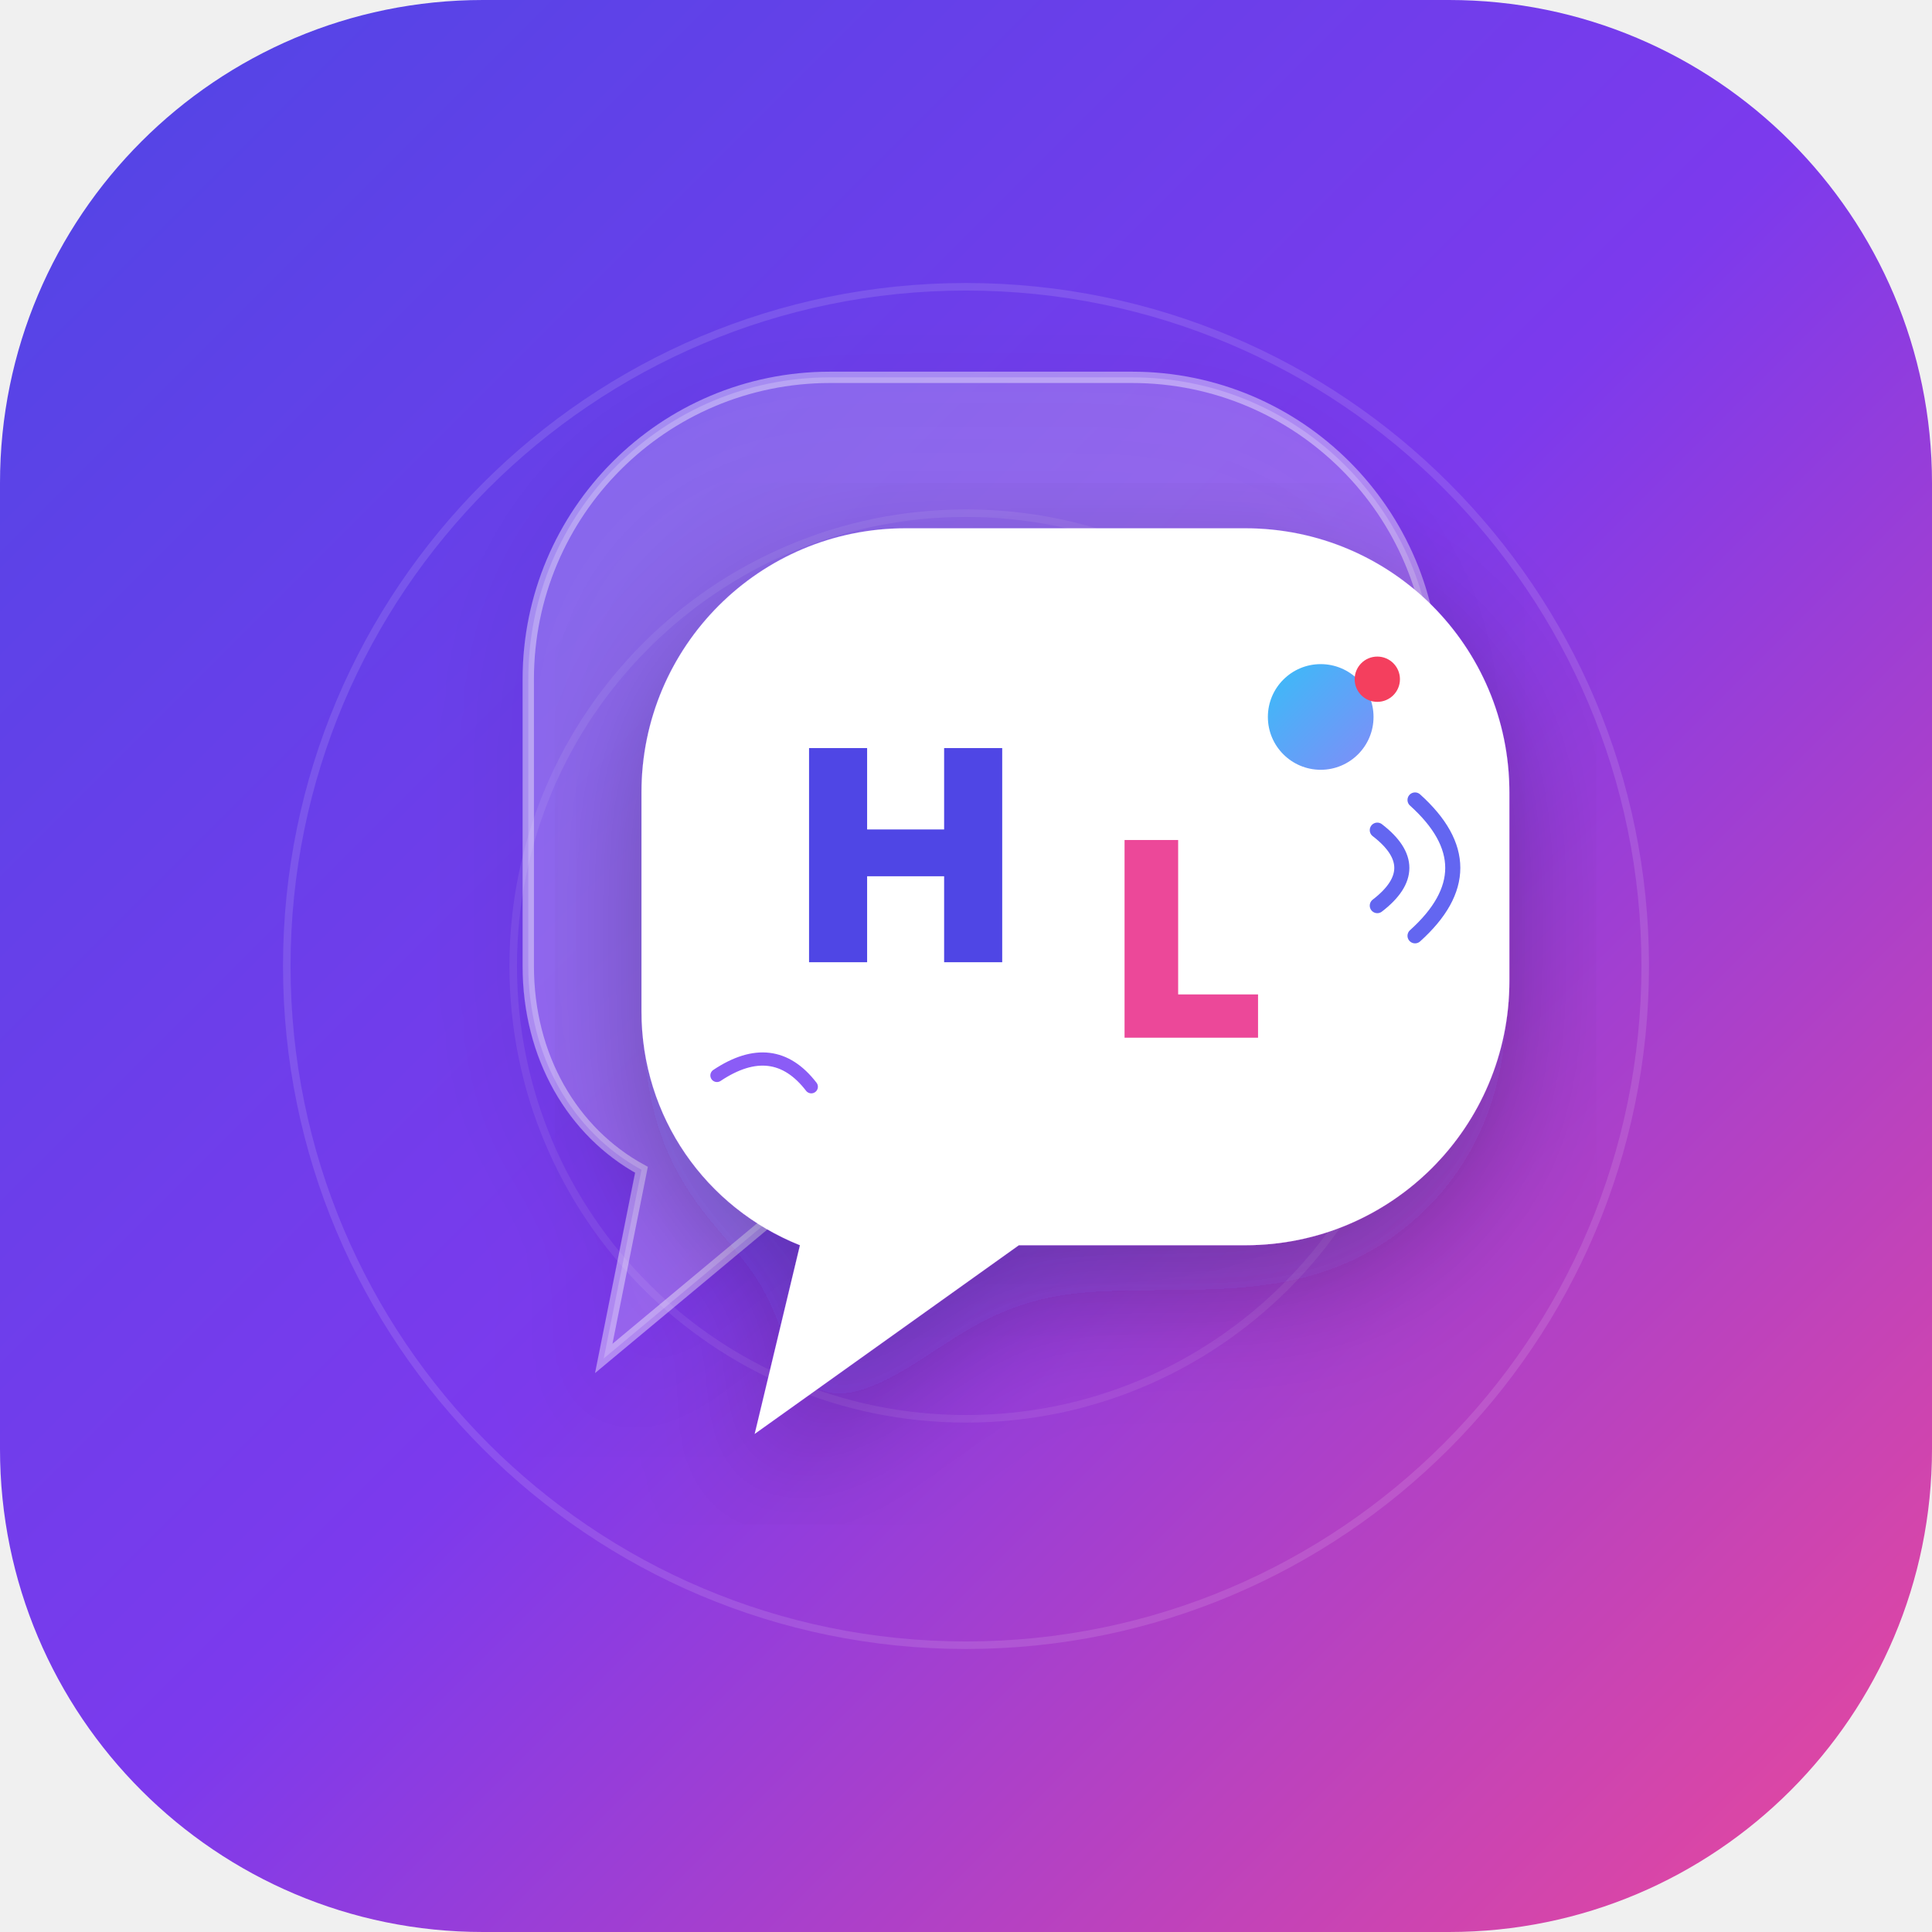
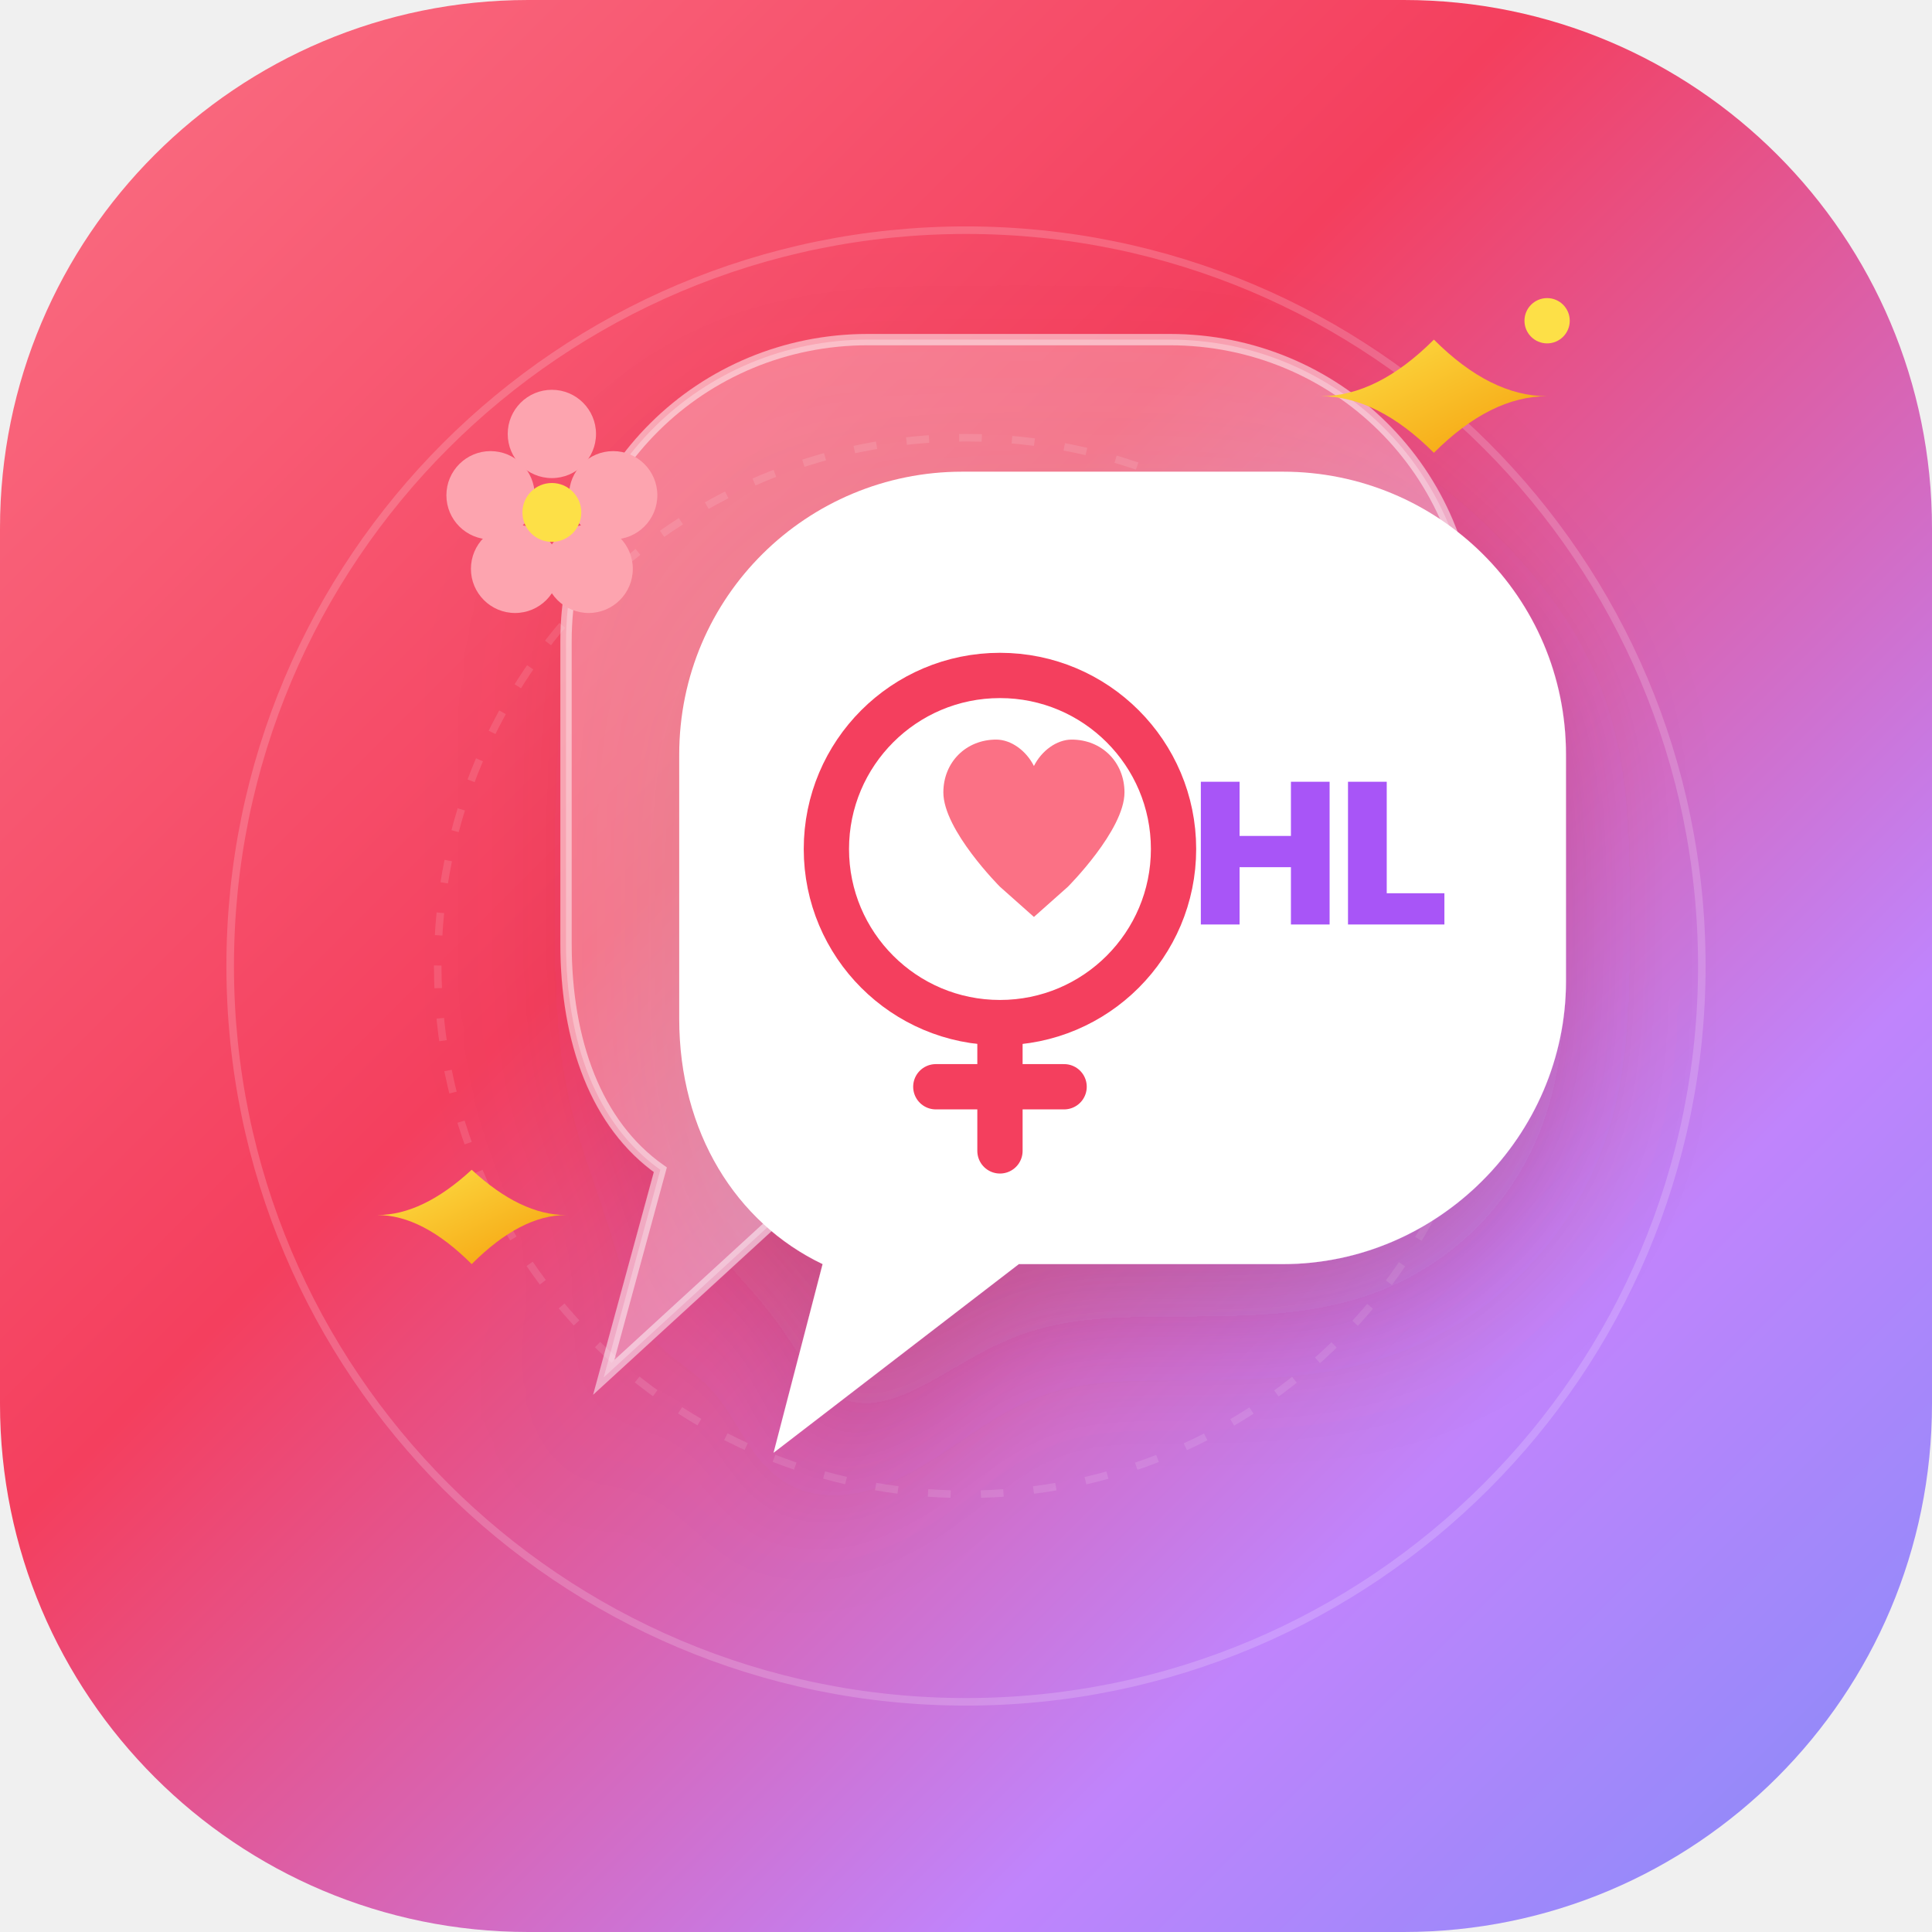
<svg xmlns="http://www.w3.org/2000/svg" viewBox="0 0 512 512" width="512" height="512">
  <defs>
-     <linearGradient id="bgGrad" x1="0%" y1="0%" x2="100%" y2="100%">
-       <stop offset="0%" stop-color="#4F46E5" />
-       <stop offset="50%" stop-color="#7C3AED" />
-       <stop offset="100%" stop-color="#EC4899" />
-     </linearGradient>
-     <linearGradient id="accentGrad" x1="0%" y1="0%" x2="100%" y2="100%">
-       <stop offset="0%" stop-color="#38BDF8" />
+     <linearGradient id="roseLilacGrad" x1="0%" y1="0%" x2="100%" y2="100%">
+       <stop offset="0%" stop-color="#FB7185" />
+       <stop offset="40%" stop-color="#F43F5E" />
+       <stop offset="75%" stop-color="#C084FC" />
      <stop offset="100%" stop-color="#818CF8" />
    </linearGradient>
-     <filter id="shadow" x="-10%" y="-10%" width="120%" height="120%">
-       <feDropShadow dx="0" dy="12" stdDeviation="16" flood-opacity="0.25" flood-color="#0F172A" />
+     <linearGradient id="sakuraGrad" x1="0%" y1="0%" x2="100%" y2="100%">
+       <stop offset="0%" stop-color="#FFF1F2" />
+       <stop offset="100%" stop-color="#FCE7F3" />
+     </linearGradient>
+     <linearGradient id="sparkleGrad" x1="0%" y1="0%" x2="100%" y2="100%">
+       <stop offset="0%" stop-color="#FDE047" />
+       <stop offset="100%" stop-color="#F59E0B" />
+     </linearGradient>
+     <filter id="cuteShadow" x="-20%" y="-20%" width="140%" height="140%">
+       <feDropShadow dx="0" dy="14" stdDeviation="18" flood-opacity="0.25" flood-color="#831843" />
    </filter>
  </defs>
-   <rect width="512" height="512" rx="128" fill="url(#bgGrad)" />
-   <circle cx="256" cy="256" r="180" fill="none" stroke="rgba(255,255,255,0.12)" stroke-width="2" />
-   <circle cx="256" cy="256" r="120" fill="none" stroke="rgba(255,255,255,0.08)" stroke-width="2" />
-   <path d="M140 180 C140 135.8 175.8 100 220 100 L300 100 C344.2 100 380 135.8 380 180 L380 230 C380 274.2 344.2 310 300 310 L220 310 L160 360 L170 310 C151.7 300 140 280 140 256 Z" fill="rgba(255, 255, 255, 0.2)" stroke="rgba(255,255,255,0.4)" stroke-width="3" filter="url(#shadow)" />
-   <path d="M170 210 C170 171.3 201.3 140 240 140 L330 140 C368.7 140 400 171.3 400 210 L400 260 C400 298.7 368.7 330 330 330 L270 330 L200 380 L212 330 C187 320 170 296 170 268 Z" fill="#FFFFFF" filter="url(#shadow)" />
-   <text x="240" y="255" font-family="system-ui, -apple-system, sans-serif" font-size="78" font-weight="900" fill="#4F46E5" text-anchor="middle">H</text>
-   <text x="315" y="275" font-family="system-ui, -apple-system, sans-serif" font-size="72" font-weight="900" fill="#EC4899" text-anchor="middle">L</text>
-   <circle cx="350" cy="190" r="14" fill="url(#accentGrad)" />
-   <circle cx="365" cy="180" r="6" fill="#F43F5E" />
-   <path d="M365 220 Q378 230 365 240" fill="none" stroke="#6366F1" stroke-width="4" stroke-linecap="round" />
-   <path d="M375 212 Q395 230 375 248" fill="none" stroke="#6366F1" stroke-width="4" stroke-linecap="round" />
-   <path d="M190 285 Q205 275 215 288" fill="none" stroke="#8B5CF6" stroke-width="3.5" stroke-linecap="round" />
+   <rect width="512" height="512" rx="140" fill="url(#roseLilacGrad)" />
+   <circle cx="256" cy="256" r="195" fill="none" stroke="rgba(255,255,255,0.18)" stroke-width="2" />
+   <circle cx="256" cy="256" r="140" fill="none" stroke="rgba(255,255,255,0.12)" stroke-width="2" stroke-dasharray="6 8" />
+   <g filter="url(#cuteShadow)">
+     <path d="M150 170 C150 125 186 90 230 90 L310 90 C354 90 390 125 390 170 L390 230 C390 274 354 310 310 310 L220 310 L160 365 L175 310 C158 298 150 276 150 250 Z" fill="rgba(255, 255, 255, 0.28)" stroke="rgba(255,255,255,0.5)" stroke-width="3" />
+     <path d="M180 200 C180 158 214 125 255 125 L340 125 C381 125 415 158 415 200 L415 260 C415 301 381 335 340 335 L270 335 L205 385 L218 335 C195 324 180 300 180 270 Z" fill="#FFFFFF" />
+   </g>
+   <circle cx="265" cy="225" r="46" fill="none" stroke="#F43F5E" stroke-width="12" stroke-linecap="round" />
+   <line x1="265" y1="271" x2="265" y2="305" stroke="#F43F5E" stroke-width="12" stroke-linecap="round" />
+   <line x1="248" y1="288" x2="282" y2="288" stroke="#F43F5E" stroke-width="12" stroke-linecap="round" />
+   <path d="M265 235 C265 235 250 220 250 210 C250 202 256 196 264 196 C268 196 272 199 274 203 C276 199 280 196 284 196 C292 196 298 202 298 210 C298 220 283 235 283 235 L274 243 Z" fill="#FB7185" />
+   <text x="350" y="245" font-family="system-ui, -apple-system, sans-serif" font-size="52" font-weight="900" fill="#A855F7" text-anchor="middle">HL</text>
+   <path d="M380 90 Q395 105 410 105 Q395 105 380 120 Q365 105 350 105 Q365 105 380 90 Z" fill="url(#sparkleGrad)" />
+   <circle cx="410" cy="85" r="6" fill="#FDE047" />
+   <path d="M125 310 Q138 322 150 322 Q138 322 125 335 Q112 322 100 322 Q112 322 125 310 Z" fill="url(#sparkleGrad)" />
+   <g transform="translate(130, 115) scale(0.65)">
+     <circle cx="25" cy="0" r="18" fill="#FDA4AF" />
+     <circle cx="50" cy="25" r="18" fill="#FDA4AF" />
+     <circle cx="40" cy="55" r="18" fill="#FDA4AF" />
+     <circle cx="10" cy="55" r="18" fill="#FDA4AF" />
+     <circle cx="0" cy="25" r="18" fill="#FDA4AF" />
+     <circle cx="25" cy="32" r="12" fill="#FDE047" />
+   </g>
</svg>
